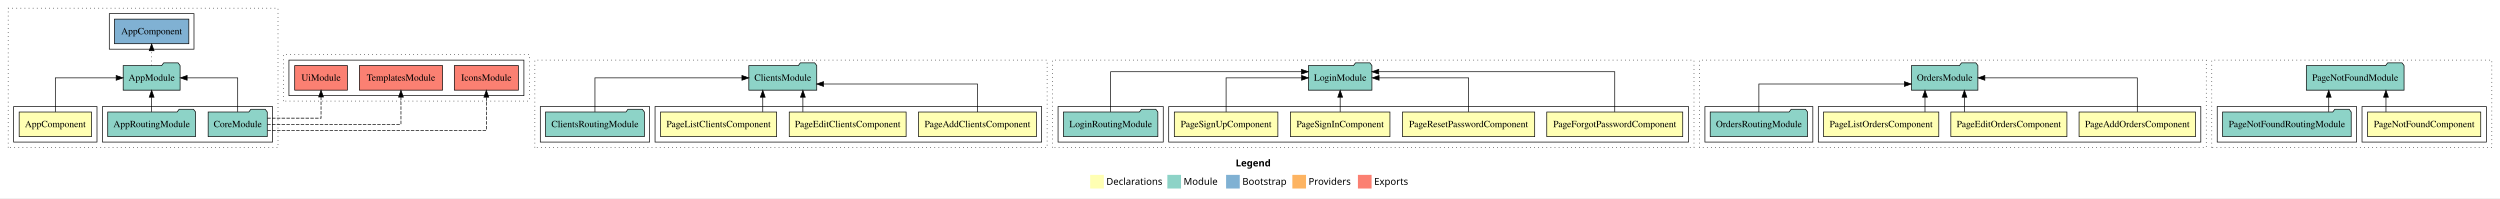
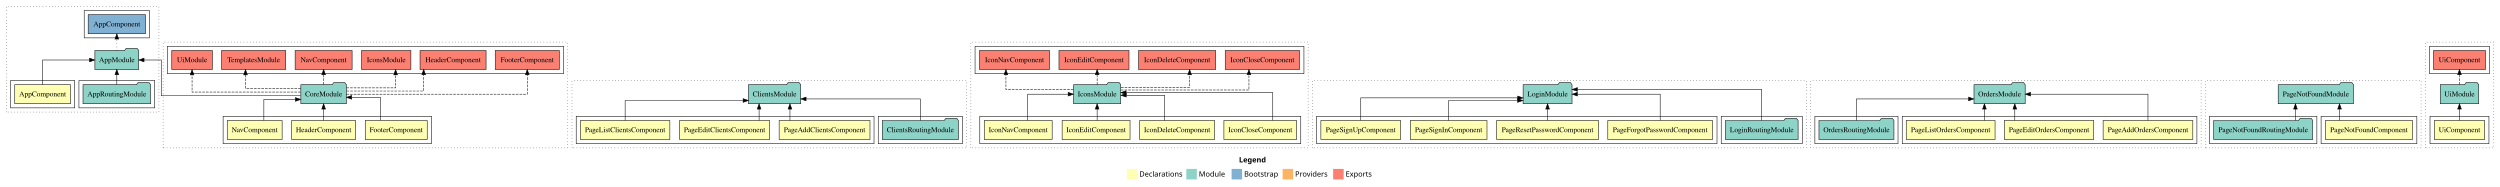
- <svg xmlns="http://www.w3.org/2000/svg" width="3660pt" height="290pt" viewBox="0.00 0.00 3660.00 290.00">
-   <g id="graph0" class="graph" transform="scale(1 1) rotate(0) translate(4 286)">
-     <polygon fill="white" stroke="transparent" points="-4,4 -4,-286 3656,-286 3656,4 -4,4" />
-     <text text-anchor="start" x="1805.01" y="-42.4" font-family="sans-serif" font-weight="bold" font-size="14.00">Legend</text>
-     <polygon fill="#ffffb3" stroke="transparent" points="1592,-10 1592,-30 1612,-30 1612,-10 1592,-10" />
-     <text text-anchor="start" x="1615.63" y="-15.4" font-family="sans-serif" font-size="14.00">  Declarations</text>
-     <polygon fill="#8dd3c7" stroke="transparent" points="1705,-10 1705,-30 1725,-30 1725,-10 1705,-10" />
-     <text text-anchor="start" x="1728.73" y="-15.4" font-family="sans-serif" font-size="14.00">  Module</text>
-     <polygon fill="#80b1d3" stroke="transparent" points="1791,-10 1791,-30 1811,-30 1811,-10 1791,-10" />
-     <text text-anchor="start" x="1814.78" y="-15.4" font-family="sans-serif" font-size="14.00">  Bootstrap</text>
-     <polygon fill="#fdb462" stroke="transparent" points="1888,-10 1888,-30 1908,-30 1908,-10 1888,-10" />
-     <text text-anchor="start" x="1911.67" y="-15.4" font-family="sans-serif" font-size="14.00">  Providers</text>
-     <polygon fill="#fb8072" stroke="transparent" points="1984,-10 1984,-30 2004,-30 2004,-10 1984,-10" />
-     <text text-anchor="start" x="2007.73" y="-15.4" font-family="sans-serif" font-size="14.00">  Exports</text>
+ <svg xmlns="http://www.w3.org/2000/svg" width="4751pt" height="355pt" viewBox="0.00 0.00 4751.00 355.00">
+   <g id="graph0" class="graph" transform="scale(1 1) rotate(0) translate(4 351)">
+     <polygon fill="white" stroke="transparent" points="-4,4 -4,-351 4747,-351 4747,4 -4,4" />
+     <text text-anchor="start" x="2350.51" y="-42.4" font-family="sans-serif" font-weight="bold" font-size="14.00">Legend</text>
+     <polygon fill="#ffffb3" stroke="transparent" points="2137.5,-10 2137.5,-30 2157.5,-30 2157.5,-10 2137.5,-10" />
+     <text text-anchor="start" x="2161.13" y="-15.4" font-family="sans-serif" font-size="14.00">  Declarations</text>
+     <polygon fill="#8dd3c7" stroke="transparent" points="2250.5,-10 2250.5,-30 2270.5,-30 2270.5,-10 2250.5,-10" />
+     <text text-anchor="start" x="2274.23" y="-15.4" font-family="sans-serif" font-size="14.00">  Module</text>
+     <polygon fill="#80b1d3" stroke="transparent" points="2336.5,-10 2336.5,-30 2356.5,-30 2356.5,-10 2336.5,-10" />
+     <text text-anchor="start" x="2360.28" y="-15.4" font-family="sans-serif" font-size="14.00">  Bootstrap</text>
+     <polygon fill="#fdb462" stroke="transparent" points="2433.5,-10 2433.5,-30 2453.5,-30 2453.5,-10 2433.5,-10" />
+     <text text-anchor="start" x="2457.17" y="-15.4" font-family="sans-serif" font-size="14.00">  Providers</text>
+     <polygon fill="#fb8072" stroke="transparent" points="2529.5,-10 2529.5,-30 2549.5,-30 2549.5,-10 2529.5,-10" />
+     <text text-anchor="start" x="2553.23" y="-15.4" font-family="sans-serif" font-size="14.00">  Exports</text>
+     <g id="clust29" class="cluster">
+       <polygon fill="none" stroke="black" stroke-dasharray="1,5" points="306,-70 306,-271 1075,-271 1075,-70 306,-70" />
+     </g>
+     <g id="clust30" class="cluster">
+       <polygon fill="none" stroke="black" points="420,-78 420,-130 816,-130 816,-78 420,-78" />
+     </g>
+     <g id="clust35" class="cluster">
+       <polygon fill="none" stroke="black" points="314,-211 314,-263 1067,-263 1067,-211 314,-211" />
+     </g>
+     <g id="clust14" class="cluster">
+       <polygon fill="none" stroke="black" stroke-dasharray="1,5" points="1083,-70 1083,-198 1833,-198 1833,-70 1083,-70" />
+     </g>
+     <g id="clust19" class="cluster">
+       <polygon fill="none" stroke="black" points="1665,-78 1665,-130 1825,-130 1825,-78 1665,-78" />
+     </g>
+     <g id="clust15" class="cluster">
+       <polygon fill="none" stroke="black" points="1091,-78 1091,-130 1657,-130 1657,-78 1091,-78" />
+     </g>
+     <g id="clust38" class="cluster">
+       <polygon fill="none" stroke="black" stroke-dasharray="1,5" points="1841,-70 1841,-271 2482,-271 2482,-70 1841,-70" />
+     </g>
+     <g id="clust39" class="cluster">
+       <polygon fill="none" stroke="black" points="1858,-78 1858,-130 2468,-130 2468,-78 1858,-78" />
+     </g>
+     <g id="clust45" class="cluster">
+       <polygon fill="none" stroke="black" points="1849,-211 1849,-263 2474,-263 2474,-211 1849,-211" />
+     </g>
+     <g id="clust48" class="cluster">
+       <polygon fill="none" stroke="black" stroke-dasharray="1,5" points="2490,-70 2490,-198 3429,-198 3429,-70 2490,-70" />
+     </g>
+     <g id="clust54" class="cluster">
+       <polygon fill="none" stroke="black" points="3267,-78 3267,-130 3421,-130 3421,-78 3267,-78" />
+     </g>
+     <g id="clust49" class="cluster">
+       <polygon fill="none" stroke="black" points="2498,-78 2498,-130 3259,-130 3259,-78 2498,-78" />
+     </g>
    <g id="clust1" class="cluster">
-       <polygon fill="none" stroke="black" stroke-dasharray="1,5" points="8,-70 8,-274 403,-274 403,-70 8,-70" />
+       <polygon fill="none" stroke="black" stroke-dasharray="1,5" points="8,-138 8,-339 298,-339 298,-138 8,-138" />
+     </g>
+     <g id="clust4" class="cluster">
+       <polygon fill="none" stroke="black" points="146,-146 146,-198 290,-198 290,-146 146,-146" />
    </g>
    <g id="clust2" class="cluster">
-       <polygon fill="none" stroke="black" points="16,-78 16,-130 138,-130 138,-78 16,-78" />
-     </g>
-     <g id="clust4" class="cluster">
-       <polygon fill="none" stroke="black" points="146,-78 146,-130 395,-130 395,-78 146,-78" />
+       <polygon fill="none" stroke="black" points="16,-146 16,-198 138,-198 138,-146 16,-146" />
    </g>
    <g id="clust6" class="cluster">
-       <polygon fill="none" stroke="black" points="156,-214 156,-266 280,-266 280,-214 156,-214" />
-     </g>
-     <g id="clust14" class="cluster">
-       <polygon fill="none" stroke="black" stroke-dasharray="1,5" points="779,-70 779,-198 1529,-198 1529,-70 779,-70" />
-     </g>
-     <g id="clust15" class="cluster">
-       <polygon fill="none" stroke="black" points="955,-78 955,-130 1521,-130 1521,-78 955,-78" />
-     </g>
-     <g id="clust19" class="cluster">
-       <polygon fill="none" stroke="black" points="787,-78 787,-130 947,-130 947,-78 787,-78" />
-     </g>
-     <g id="clust29" class="cluster">
-       <polygon fill="none" stroke="black" stroke-dasharray="1,5" points="411,-138 411,-206 771,-206 771,-138 411,-138" />
-     </g>
-     <g id="clust32" class="cluster">
-       <polygon fill="none" stroke="black" points="419,-146 419,-198 763,-198 763,-146 419,-146" />
-     </g>
-     <g id="clust41" class="cluster">
-       <polygon fill="none" stroke="black" stroke-dasharray="1,5" points="1537,-70 1537,-198 2476,-198 2476,-70 1537,-70" />
-     </g>
-     <g id="clust42" class="cluster">
-       <polygon fill="none" stroke="black" points="1707,-78 1707,-130 2468,-130 2468,-78 1707,-78" />
-     </g>
-     <g id="clust47" class="cluster">
-       <polygon fill="none" stroke="black" points="1545,-78 1545,-130 1699,-130 1699,-78 1545,-78" />
-     </g>
-     <g id="clust57" class="cluster">
-       <polygon fill="none" stroke="black" stroke-dasharray="1,5" points="2484,-70 2484,-198 3226,-198 3226,-70 2484,-70" />
-     </g>
-     <g id="clust58" class="cluster">
-       <polygon fill="none" stroke="black" points="2658,-78 2658,-130 3218,-130 3218,-78 2658,-78" />
-     </g>
-     <g id="clust62" class="cluster">
-       <polygon fill="none" stroke="black" points="2492,-78 2492,-130 2650,-130 2650,-78 2492,-78" />
-     </g>
-     <g id="clust72" class="cluster">
-       <polygon fill="none" stroke="black" stroke-dasharray="1,5" points="3234,-70 3234,-198 3644,-198 3644,-70 3234,-70" />
-     </g>
-     <g id="clust73" class="cluster">
-       <polygon fill="none" stroke="black" points="3454,-78 3454,-130 3636,-130 3636,-78 3454,-78" />
-     </g>
-     <g id="clust75" class="cluster">
-       <polygon fill="none" stroke="black" points="3242,-78 3242,-130 3446,-130 3446,-78 3242,-78" />
+       <polygon fill="none" stroke="black" points="156,-279 156,-331 280,-331 280,-279 156,-279" />
+     </g>
+     <g id="clust64" class="cluster">
+       <polygon fill="none" stroke="black" stroke-dasharray="1,5" points="3437,-70 3437,-198 4179,-198 4179,-70 3437,-70" />
+     </g>
+     <g id="clust65" class="cluster">
+       <polygon fill="none" stroke="black" points="3611,-78 3611,-130 4171,-130 4171,-78 3611,-78" />
+     </g>
+     <g id="clust69" class="cluster">
+       <polygon fill="none" stroke="black" points="3445,-78 3445,-130 3603,-130 3603,-78 3445,-78" />
+     </g>
+     <g id="clust79" class="cluster">
+       <polygon fill="none" stroke="black" stroke-dasharray="1,5" points="4187,-70 4187,-198 4597,-198 4597,-70 4187,-70" />
+     </g>
+     <g id="clust80" class="cluster">
+       <polygon fill="none" stroke="black" points="4407,-78 4407,-130 4589,-130 4589,-78 4407,-78" />
+     </g>
+     <g id="clust82" class="cluster">
+       <polygon fill="none" stroke="black" points="4195,-78 4195,-130 4399,-130 4399,-78 4195,-78" />
+     </g>
+     <g id="clust104" class="cluster">
+       <polygon fill="none" stroke="black" stroke-dasharray="1,5" points="4605,-70 4605,-271 4735,-271 4735,-70 4605,-70" />
+     </g>
+     <g id="clust108" class="cluster">
+       <polygon fill="none" stroke="black" points="4613,-211 4613,-263 4727,-263 4727,-211 4613,-211" />
+     </g>
+     <g id="clust105" class="cluster">
+       <polygon fill="none" stroke="black" points="4614,-78 4614,-130 4726,-130 4726,-78 4614,-78" />
    </g>
    <g id="node1" class="node">
-       <polygon fill="#ffffb3" stroke="black" points="129.94,-122 24.06,-122 24.06,-86 129.94,-86 129.94,-122" />
-       <text text-anchor="middle" x="77" y="-99.8" font-family="Times,serif" font-size="14.00">AppComponent</text>
+       <polygon fill="#ffffb3" stroke="black" points="129.94,-190 24.06,-190 24.06,-154 129.94,-154 129.94,-190" />
+       <text text-anchor="middle" x="77" y="-167.8" font-family="Times,serif" font-size="14.00">AppComponent</text>
    </g>
    <g id="node2" class="node">
-       <polygon fill="#8dd3c7" stroke="black" points="259.66,-190 256.66,-194 235.66,-194 232.66,-190 176.34,-190 176.34,-154 259.66,-154 259.66,-190" />
-       <text text-anchor="middle" x="218" y="-167.8" font-family="Times,serif" font-size="14.00">AppModule</text>
+       <polygon fill="#8dd3c7" stroke="black" points="259.66,-255 256.66,-259 235.66,-259 232.66,-255 176.34,-255 176.34,-219 259.66,-219 259.66,-255" />
+       <text text-anchor="middle" x="218" y="-232.8" font-family="Times,serif" font-size="14.00">AppModule</text>
    </g>
    <g id="edge1" class="edge">
-       <path fill="none" stroke="black" d="M77,-122.22C77,-142.37 77,-172 77,-172 77,-172 166.08,-172 166.08,-172" />
-       <polygon fill="black" stroke="black" points="166.08,-175.5 176.08,-172 166.08,-168.5 166.08,-175.5" />
+       <path fill="none" stroke="black" d="M77,-190.11C77,-209.34 77,-237 77,-237 77,-237 166.08,-237 166.08,-237" />
+       <polygon fill="black" stroke="black" points="166.08,-240.5 176.08,-237 166.08,-233.5 166.08,-240.5" />
    </g>
    <g id="node5" class="node">
-       <polygon fill="#80b1d3" stroke="black" points="272.44,-258 163.56,-258 163.56,-222 272.44,-222 272.44,-258" />
-       <text text-anchor="middle" x="218" y="-235.8" font-family="Times,serif" font-size="14.00">AppComponent </text>
+       <polygon fill="#80b1d3" stroke="black" points="272.44,-323 163.56,-323 163.56,-287 272.44,-287 272.44,-323" />
+       <text text-anchor="middle" x="218" y="-300.8" font-family="Times,serif" font-size="14.00">AppComponent </text>
    </g>
    <g id="edge4" class="edge">
-       <path fill="none" stroke="black" stroke-dasharray="1,5" d="M218,-190.22C218,-190.22 218,-211.73 218,-211.73" />
-       <polygon fill="black" stroke="black" points="214.5,-211.73 218,-221.73 221.5,-211.73 214.5,-211.73" />
+       <path fill="none" stroke="black" stroke-dasharray="1,5" d="M218,-255.22C218,-255.22 218,-276.73 218,-276.73" />
+       <polygon fill="black" stroke="black" points="214.5,-276.73 218,-286.73 221.5,-276.73 214.5,-276.73" />
    </g>
    <g id="node3" class="node">
-       <polygon fill="#8dd3c7" stroke="black" points="282.27,-122 279.27,-126 258.27,-126 255.27,-122 153.73,-122 153.73,-86 282.27,-86 282.27,-122" />
-       <text text-anchor="middle" x="218" y="-99.8" font-family="Times,serif" font-size="14.00">AppRoutingModule</text>
+       <polygon fill="#8dd3c7" stroke="black" points="282.27,-190 279.27,-194 258.27,-194 255.27,-190 153.73,-190 153.73,-154 282.27,-154 282.27,-190" />
+       <text text-anchor="middle" x="218" y="-167.8" font-family="Times,serif" font-size="14.00">AppRoutingModule</text>
    </g>
    <g id="edge2" class="edge">
-       <path fill="none" stroke="black" d="M218,-122.22C218,-122.22 218,-143.73 218,-143.73" />
-       <polygon fill="black" stroke="black" points="214.5,-143.73 218,-153.73 221.5,-143.73 214.5,-143.73" />
+       <path fill="none" stroke="black" d="M218,-190.11C218,-190.11 218,-208.99 218,-208.99" />
+       <polygon fill="black" stroke="black" points="214.5,-208.99 218,-218.99 221.5,-208.99 214.5,-208.99" />
    </g>
    <g id="node4" class="node">
-       <polygon fill="#8dd3c7" stroke="black" points="387.26,-122 384.26,-126 363.26,-126 360.26,-122 300.74,-122 300.74,-86 387.26,-86 387.26,-122" />
-       <text text-anchor="middle" x="344" y="-99.8" font-family="Times,serif" font-size="14.00">CoreModule</text>
+       <polygon fill="#8dd3c7" stroke="black" points="654.26,-190 651.26,-194 630.26,-194 627.26,-190 567.74,-190 567.74,-154 654.26,-154 654.26,-190" />
+       <text text-anchor="middle" x="611" y="-167.8" font-family="Times,serif" font-size="14.00">CoreModule</text>
    </g>
    <g id="edge3" class="edge">
-       <path fill="none" stroke="black" d="M344,-122.22C344,-142.37 344,-172 344,-172 344,-172 269.96,-172 269.96,-172" />
-       <polygon fill="black" stroke="black" points="269.96,-168.5 259.96,-172 269.96,-175.5 269.96,-168.5" />
+       <path fill="none" stroke="black" d="M567.44,-169C482.39,-169 302.43,-169 302.43,-169 302.43,-169 302.43,-237 302.43,-237 302.43,-237 269.72,-237 269.72,-237" />
+       <polygon fill="black" stroke="black" points="269.72,-233.5 259.72,-237 269.72,-240.5 269.72,-233.5" />
+     </g>
+     <g id="node14" class="node">
+       <polygon fill="#fb8072" stroke="black" points="1058.88,-255 937.12,-255 937.12,-219 1058.88,-219 1058.88,-255" />
+       <text text-anchor="middle" x="998" y="-232.8" font-family="Times,serif" font-size="14.00">FooterComponent </text>
+     </g>
+     <g id="edge12" class="edge">
+       <path fill="none" stroke="black" stroke-dasharray="5,2" d="M654.27,-172C755.25,-172 998,-172 998,-172 998,-172 998,-208.89 998,-208.89" />
+       <polygon fill="black" stroke="black" points="994.5,-208.89 998,-218.89 1001.5,-208.89 994.5,-208.89" />
+     </g>
+     <g id="node15" class="node">
+       <polygon fill="#fb8072" stroke="black" points="919.74,-255 794.26,-255 794.26,-219 919.74,-219 919.74,-255" />
+       <text text-anchor="middle" x="857" y="-232.8" font-family="Times,serif" font-size="14.00">HeaderComponent </text>
+     </g>
+     <g id="edge13" class="edge">
+       <path fill="none" stroke="black" stroke-dasharray="5,2" d="M654.63,-178C710.77,-178 801.16,-178 801.16,-178 801.16,-178 801.16,-208.98 801.16,-208.98" />
+       <polygon fill="black" stroke="black" points="797.66,-208.98 801.16,-218.98 804.66,-208.98 797.66,-208.98" />
+     </g>
+     <g id="node16" class="node">
+       <polygon fill="#fb8072" stroke="black" points="776.87,-255 683.13,-255 683.13,-219 776.87,-219 776.87,-255" />
+       <text text-anchor="middle" x="730" y="-232.8" font-family="Times,serif" font-size="14.00">IconsModule </text>
+     </g>
+     <g id="edge14" class="edge">
+       <path fill="none" stroke="black" stroke-dasharray="5,2" d="M654.29,-184C694.37,-184 747.81,-184 747.81,-184 747.81,-184 747.81,-208.76 747.81,-208.76" />
+       <polygon fill="black" stroke="black" points="744.31,-208.76 747.81,-218.76 751.31,-208.76 744.31,-208.76" />
+     </g>
+     <g id="node17" class="node">
+       <polygon fill="#fb8072" stroke="black" points="665.15,-255 556.85,-255 556.85,-219 665.15,-219 665.15,-255" />
+       <text text-anchor="middle" x="611" y="-232.8" font-family="Times,serif" font-size="14.00">NavComponent </text>
+     </g>
+     <g id="edge15" class="edge">
+       <path fill="none" stroke="black" stroke-dasharray="5,2" d="M611,-190.11C611,-190.11 611,-208.99 611,-208.99" />
+       <polygon fill="black" stroke="black" points="607.5,-208.99 611,-218.99 614.5,-208.99 607.5,-208.99" />
+     </g>
+     <g id="node18" class="node">
+       <polygon fill="#fb8072" stroke="black" points="538.86,-255 417.14,-255 417.14,-219 538.86,-219 538.86,-255" />
+       <text text-anchor="middle" x="478" y="-232.8" font-family="Times,serif" font-size="14.00">TemplatesModule </text>
+     </g>
+     <g id="edge16" class="edge">
+       <path fill="none" stroke="black" stroke-dasharray="5,2" d="M567.67,-183C523.85,-183 462.56,-183 462.56,-183 462.56,-183 462.56,-208.72 462.56,-208.72" />
+       <polygon fill="black" stroke="black" points="459.06,-208.72 462.56,-218.72 466.06,-208.72 459.06,-208.72" />
+     </g>
+     <g id="node19" class="node">
+       <polygon fill="#fb8072" stroke="black" points="399.55,-255 322.45,-255 322.45,-219 399.55,-219 399.55,-255" />
+       <text text-anchor="middle" x="361" y="-232.8" font-family="Times,serif" font-size="14.00">UiModule </text>
+     </g>
+     <g id="edge17" class="edge">
+       <path fill="none" stroke="black" stroke-dasharray="5,2" d="M567.45,-176C495.83,-176 361,-176 361,-176 361,-176 361,-208.7 361,-208.7" />
+       <polygon fill="black" stroke="black" points="357.5,-208.7 361,-218.7 364.5,-208.7 357.5,-208.7" />
+     </g>
+     <g id="node6" class="node">
+       <polygon fill="#ffffb3" stroke="black" points="1649.32,-122 1476.68,-122 1476.68,-86 1649.32,-86 1649.32,-122" />
+       <text text-anchor="middle" x="1563" y="-99.8" font-family="Times,serif" font-size="14.00">PageAddClientsComponent</text>
+     </g>
+     <g id="node9" class="node">
+       <polygon fill="#8dd3c7" stroke="black" points="1517.72,-190 1514.72,-194 1493.72,-194 1490.72,-190 1418.28,-190 1418.28,-154 1517.72,-154 1517.72,-190" />
+       <text text-anchor="middle" x="1468" y="-167.8" font-family="Times,serif" font-size="14.00">ClientsModule</text>
+     </g>
+     <g id="edge5" class="edge">
+       <path fill="none" stroke="black" d="M1497.22,-122.22C1497.22,-122.22 1497.22,-143.73 1497.22,-143.73" />
+       <polygon fill="black" stroke="black" points="1493.72,-143.73 1497.22,-153.73 1500.72,-143.73 1493.72,-143.73" />
+     </g>
+     <g id="node7" class="node">
+       <polygon fill="#ffffb3" stroke="black" points="1458.55,-122 1287.45,-122 1287.45,-86 1458.55,-86 1458.55,-122" />
+       <text text-anchor="middle" x="1373" y="-99.8" font-family="Times,serif" font-size="14.00">PageEditClientsComponent</text>
+     </g>
+     <g id="edge6" class="edge">
+       <path fill="none" stroke="black" d="M1438.58,-122.22C1438.58,-122.22 1438.58,-143.73 1438.58,-143.73" />
+       <polygon fill="black" stroke="black" points="1435.08,-143.73 1438.58,-153.73 1442.08,-143.73 1435.08,-143.73" />
+     </g>
+     <g id="node8" class="node">
+       <polygon fill="#ffffb3" stroke="black" points="1268.99,-122 1099.01,-122 1099.01,-86 1268.99,-86 1268.99,-122" />
+       <text text-anchor="middle" x="1184" y="-99.8" font-family="Times,serif" font-size="14.00">PageListClientsComponent</text>
+     </g>
+     <g id="edge7" class="edge">
+       <path fill="none" stroke="black" d="M1184,-122.03C1184,-138.4 1184,-160 1184,-160 1184,-160 1408.21,-160 1408.21,-160" />
+       <polygon fill="black" stroke="black" points="1408.21,-163.5 1418.21,-160 1408.21,-156.5 1408.21,-163.5" />
+     </g>
+     <g id="node10" class="node">
+       <polygon fill="#8dd3c7" stroke="black" points="1817.34,-122 1814.34,-126 1793.34,-126 1790.34,-122 1672.66,-122 1672.66,-86 1817.34,-86 1817.34,-122" />
+       <text text-anchor="middle" x="1745" y="-99.8" font-family="Times,serif" font-size="14.00">ClientsRoutingModule</text>
+     </g>
+     <g id="edge8" class="edge">
+       <path fill="none" stroke="black" d="M1745,-122.02C1745,-139.37 1745,-163 1745,-163 1745,-163 1527.84,-163 1527.84,-163" />
+       <polygon fill="black" stroke="black" points="1527.84,-159.5 1517.84,-163 1527.84,-166.5 1527.84,-159.5" />
    </g>
    <g id="node11" class="node">
-       <polygon fill="#fb8072" stroke="black" points="754.87,-190 661.13,-190 661.13,-154 754.87,-154 754.87,-190" />
-       <text text-anchor="middle" x="708" y="-167.8" font-family="Times,serif" font-size="14.00">IconsModule </text>
+       <polygon fill="#ffffb3" stroke="black" points="807.88,-122 690.12,-122 690.12,-86 807.88,-86 807.88,-122" />
+       <text text-anchor="middle" x="749" y="-99.8" font-family="Times,serif" font-size="14.00">FooterComponent</text>
    </g>
    <g id="edge9" class="edge">
-       <path fill="none" stroke="black" stroke-dasharray="5,2" d="M387.55,-95C484.16,-95 708,-95 708,-95 708,-95 708,-143.75 708,-143.75" />
-       <polygon fill="black" stroke="black" points="704.5,-143.75 708,-153.75 711.5,-143.75 704.5,-143.75" />
+       <path fill="none" stroke="black" d="M718.93,-122.27C718.93,-140.56 718.93,-166 718.93,-166 718.93,-166 664.28,-166 664.28,-166" />
+       <polygon fill="black" stroke="black" points="664.28,-162.5 654.28,-166 664.28,-169.5 664.28,-162.5" />
    </g>
    <g id="node12" class="node">
-       <polygon fill="#fb8072" stroke="black" points="643.86,-190 522.14,-190 522.14,-154 643.86,-154 643.86,-190" />
-       <text text-anchor="middle" x="583" y="-167.8" font-family="Times,serif" font-size="14.00">TemplatesModule </text>
+       <polygon fill="#ffffb3" stroke="black" points="671.74,-122 550.26,-122 550.26,-86 671.74,-86 671.74,-122" />
+       <text text-anchor="middle" x="611" y="-99.8" font-family="Times,serif" font-size="14.00">HeaderComponent</text>
    </g>
    <g id="edge10" class="edge">
-       <path fill="none" stroke="black" stroke-dasharray="5,2" d="M387.28,-104C456.15,-104 583,-104 583,-104 583,-104 583,-143.78 583,-143.78" />
-       <polygon fill="black" stroke="black" points="579.5,-143.78 583,-153.78 586.5,-143.78 579.5,-143.78" />
+       <path fill="none" stroke="black" d="M611,-122.22C611,-122.22 611,-143.73 611,-143.73" />
+       <polygon fill="black" stroke="black" points="607.5,-143.73 611,-153.73 614.5,-143.73 607.5,-143.73" />
    </g>
    <g id="node13" class="node">
-       <polygon fill="#fb8072" stroke="black" points="504.55,-190 427.45,-190 427.45,-154 504.55,-154 504.55,-190" />
-       <text text-anchor="middle" x="466" y="-167.8" font-family="Times,serif" font-size="14.00">UiModule </text>
+       <polygon fill="#ffffb3" stroke="black" points="532.15,-122 427.85,-122 427.85,-86 532.15,-86 532.15,-122" />
+       <text text-anchor="middle" x="480" y="-99.8" font-family="Times,serif" font-size="14.00">NavComponent</text>
    </g>
    <g id="edge11" class="edge">
-       <path fill="none" stroke="black" stroke-dasharray="5,2" d="M387.36,-113C422.42,-113 466,-113 466,-113 466,-113 466,-143.98 466,-143.98" />
-       <polygon fill="black" stroke="black" points="462.5,-143.98 466,-153.98 469.5,-143.98 462.5,-143.98" />
-     </g>
-     <g id="node6" class="node">
-       <polygon fill="#ffffb3" stroke="black" points="1513.32,-122 1340.68,-122 1340.68,-86 1513.32,-86 1513.32,-122" />
-       <text text-anchor="middle" x="1427" y="-99.8" font-family="Times,serif" font-size="14.00">PageAddClientsComponent</text>
-     </g>
-     <g id="node9" class="node">
-       <polygon fill="#8dd3c7" stroke="black" points="1191.72,-190 1188.72,-194 1167.72,-194 1164.72,-190 1092.28,-190 1092.28,-154 1191.72,-154 1191.72,-190" />
-       <text text-anchor="middle" x="1142" y="-167.8" font-family="Times,serif" font-size="14.00">ClientsModule</text>
-     </g>
-     <g id="edge5" class="edge">
-       <path fill="none" stroke="black" d="M1427,-122.02C1427,-139.37 1427,-163 1427,-163 1427,-163 1201.64,-163 1201.64,-163" />
-       <polygon fill="black" stroke="black" points="1201.64,-159.5 1191.64,-163 1201.64,-166.5 1201.64,-159.5" />
-     </g>
-     <g id="node7" class="node">
-       <polygon fill="#ffffb3" stroke="black" points="1322.55,-122 1151.45,-122 1151.45,-86 1322.55,-86 1322.55,-122" />
-       <text text-anchor="middle" x="1237" y="-99.8" font-family="Times,serif" font-size="14.00">PageEditClientsComponent</text>
-     </g>
-     <g id="edge6" class="edge">
-       <path fill="none" stroke="black" d="M1171.42,-122.22C1171.42,-122.22 1171.42,-143.73 1171.42,-143.73" />
-       <polygon fill="black" stroke="black" points="1167.92,-143.73 1171.42,-153.73 1174.92,-143.73 1167.92,-143.73" />
-     </g>
-     <g id="node8" class="node">
-       <polygon fill="#ffffb3" stroke="black" points="1132.99,-122 963.01,-122 963.01,-86 1132.99,-86 1132.99,-122" />
-       <text text-anchor="middle" x="1048" y="-99.8" font-family="Times,serif" font-size="14.00">PageListClientsComponent</text>
-     </g>
-     <g id="edge7" class="edge">
-       <path fill="none" stroke="black" d="M1112.69,-122.22C1112.69,-122.22 1112.69,-143.73 1112.69,-143.73" />
-       <polygon fill="black" stroke="black" points="1109.19,-143.73 1112.69,-153.73 1116.19,-143.73 1109.19,-143.73" />
-     </g>
-     <g id="node10" class="node">
-       <polygon fill="#8dd3c7" stroke="black" points="939.34,-122 936.34,-126 915.34,-126 912.34,-122 794.66,-122 794.66,-86 939.34,-86 939.34,-122" />
-       <text text-anchor="middle" x="867" y="-99.8" font-family="Times,serif" font-size="14.00">ClientsRoutingModule</text>
-     </g>
-     <g id="edge8" class="edge">
-       <path fill="none" stroke="black" d="M867,-122.22C867,-142.37 867,-172 867,-172 867,-172 1082.2,-172 1082.2,-172" />
-       <polygon fill="black" stroke="black" points="1082.2,-175.5 1092.2,-172 1082.2,-168.5 1082.2,-175.5" />
-     </g>
-     <g id="node14" class="node">
-       <polygon fill="#ffffb3" stroke="black" points="2459.53,-122 2260.47,-122 2260.47,-86 2459.53,-86 2459.53,-122" />
-       <text text-anchor="middle" x="2360" y="-99.8" font-family="Times,serif" font-size="14.00">PageForgotPasswordComponent</text>
-     </g>
-     <g id="node18" class="node">
-       <polygon fill="#8dd3c7" stroke="black" points="2004.49,-190 2001.49,-194 1980.49,-194 1977.49,-190 1911.51,-190 1911.51,-154 2004.49,-154 2004.49,-190" />
-       <text text-anchor="middle" x="1958" y="-167.8" font-family="Times,serif" font-size="14.00">LoginModule</text>
-     </g>
-     <g id="edge12" class="edge">
-       <path fill="none" stroke="black" d="M2360,-122.25C2360,-145.02 2360,-181 2360,-181 2360,-181 2014.51,-181 2014.51,-181" />
-       <polygon fill="black" stroke="black" points="2014.51,-177.5 2004.51,-181 2014.51,-184.5 2014.51,-177.5" />
-     </g>
-     <g id="node15" class="node">
-       <polygon fill="#ffffb3" stroke="black" points="2242.8,-122 2049.2,-122 2049.2,-86 2242.8,-86 2242.8,-122" />
-       <text text-anchor="middle" x="2146" y="-99.8" font-family="Times,serif" font-size="14.00">PageResetPasswordComponent</text>
-     </g>
-     <g id="edge13" class="edge">
-       <path fill="none" stroke="black" d="M2146,-122.22C2146,-142.37 2146,-172 2146,-172 2146,-172 2014.96,-172 2014.96,-172" />
-       <polygon fill="black" stroke="black" points="2014.96,-168.5 2004.96,-172 2014.96,-175.5 2014.96,-168.5" />
-     </g>
-     <g id="node16" class="node">
-       <polygon fill="#ffffb3" stroke="black" points="2030.88,-122 1885.12,-122 1885.12,-86 2030.88,-86 2030.88,-122" />
-       <text text-anchor="middle" x="1958" y="-99.8" font-family="Times,serif" font-size="14.00">PageSignInComponent</text>
-     </g>
-     <g id="edge14" class="edge">
-       <path fill="none" stroke="black" d="M1958,-122.22C1958,-122.22 1958,-143.73 1958,-143.73" />
-       <polygon fill="black" stroke="black" points="1954.5,-143.73 1958,-153.73 1961.5,-143.73 1954.5,-143.73" />
-     </g>
-     <g id="node17" class="node">
-       <polygon fill="#ffffb3" stroke="black" points="1866.82,-122 1715.18,-122 1715.18,-86 1866.82,-86 1866.82,-122" />
-       <text text-anchor="middle" x="1791" y="-99.8" font-family="Times,serif" font-size="14.00">PageSignUpComponent</text>
-     </g>
-     <g id="edge15" class="edge">
-       <path fill="none" stroke="black" d="M1791,-122.22C1791,-142.37 1791,-172 1791,-172 1791,-172 1901.48,-172 1901.48,-172" />
-       <polygon fill="black" stroke="black" points="1901.48,-175.5 1911.48,-172 1901.48,-168.5 1901.48,-175.5" />
-     </g>
-     <g id="node19" class="node">
-       <polygon fill="#8dd3c7" stroke="black" points="1691.11,-122 1688.11,-126 1667.11,-126 1664.11,-122 1552.89,-122 1552.89,-86 1691.11,-86 1691.11,-122" />
-       <text text-anchor="middle" x="1622" y="-99.8" font-family="Times,serif" font-size="14.00">LoginRoutingModule</text>
-     </g>
-     <g id="edge16" class="edge">
-       <path fill="none" stroke="black" d="M1622,-122.25C1622,-145.02 1622,-181 1622,-181 1622,-181 1901.28,-181 1901.28,-181" />
-       <polygon fill="black" stroke="black" points="1901.28,-184.5 1911.28,-181 1901.28,-177.5 1901.28,-184.5" />
+       <path fill="none" stroke="black" d="M497.44,-122.03C497.44,-139.06 497.44,-162 497.44,-162 497.44,-162 557.42,-162 557.42,-162" />
+       <polygon fill="black" stroke="black" points="557.42,-165.5 567.42,-162 557.42,-158.5 557.42,-165.5" />
    </g>
    <g id="node20" class="node">
-       <polygon fill="#ffffb3" stroke="black" points="3210.24,-122 3039.76,-122 3039.76,-86 3210.24,-86 3210.24,-122" />
-       <text text-anchor="middle" x="3125" y="-99.8" font-family="Times,serif" font-size="14.00">PageAddOrdersComponent</text>
+       <polygon fill="#ffffb3" stroke="black" points="2460.09,-122 2321.91,-122 2321.91,-86 2460.09,-86 2460.09,-122" />
+       <text text-anchor="middle" x="2391" y="-99.8" font-family="Times,serif" font-size="14.00">IconCloseComponent</text>
+     </g>
+     <g id="node24" class="node">
+       <polygon fill="#8dd3c7" stroke="black" points="2125.87,-190 2122.87,-194 2101.87,-194 2098.87,-190 2036.13,-190 2036.13,-154 2125.87,-154 2125.87,-190" />
+       <text text-anchor="middle" x="2081" y="-167.8" font-family="Times,serif" font-size="14.00">IconsModule</text>
+     </g>
+     <g id="edge18" class="edge">
+       <path fill="none" stroke="black" d="M2414.77,-122.28C2414.77,-143.32 2414.77,-175 2414.77,-175 2414.77,-175 2136.01,-175 2136.01,-175" />
+       <polygon fill="black" stroke="black" points="2136.01,-171.5 2126.01,-175 2136.01,-178.5 2136.01,-171.5" />
+     </g>
+     <g id="node21" class="node">
+       <polygon fill="#ffffb3" stroke="black" points="2304.24,-122 2161.76,-122 2161.76,-86 2304.24,-86 2304.24,-122" />
+       <text text-anchor="middle" x="2233" y="-99.8" font-family="Times,serif" font-size="14.00">IconDeleteComponent</text>
+     </g>
+     <g id="edge19" class="edge">
+       <path fill="none" stroke="black" d="M2209.21,-122.03C2209.21,-141.58 2209.21,-170 2209.21,-170 2209.21,-170 2136.2,-170 2136.2,-170" />
+       <polygon fill="black" stroke="black" points="2136.2,-166.5 2126.2,-170 2136.2,-173.5 2136.2,-166.5" />
+     </g>
+     <g id="node22" class="node">
+       <polygon fill="#ffffb3" stroke="black" points="2143.54,-122 2014.46,-122 2014.46,-86 2143.54,-86 2143.54,-122" />
+       <text text-anchor="middle" x="2079" y="-99.8" font-family="Times,serif" font-size="14.00">IconEditComponent</text>
+     </g>
+     <g id="edge20" class="edge">
+       <path fill="none" stroke="black" d="M2081,-122.22C2081,-122.22 2081,-143.73 2081,-143.73" />
+       <polygon fill="black" stroke="black" points="2077.5,-143.73 2081,-153.73 2084.5,-143.73 2077.5,-143.73" />
    </g>
    <g id="node23" class="node">
-       <polygon fill="#8dd3c7" stroke="black" points="2891.64,-190 2888.64,-194 2867.64,-194 2864.64,-190 2794.36,-190 2794.36,-154 2891.64,-154 2891.64,-190" />
-       <text text-anchor="middle" x="2843" y="-167.8" font-family="Times,serif" font-size="14.00">OrdersModule</text>
-     </g>
-     <g id="edge17" class="edge">
-       <path fill="none" stroke="black" d="M3125,-122.22C3125,-142.37 3125,-172 3125,-172 3125,-172 2901.8,-172 2901.8,-172" />
-       <polygon fill="black" stroke="black" points="2901.8,-168.5 2891.8,-172 2901.8,-175.5 2901.8,-168.5" />
-     </g>
-     <g id="node21" class="node">
-       <polygon fill="#ffffb3" stroke="black" points="3021.97,-122 2852.03,-122 2852.03,-86 3021.97,-86 3021.97,-122" />
-       <text text-anchor="middle" x="2937" y="-99.8" font-family="Times,serif" font-size="14.00">PageEditOrdersComponent</text>
-     </g>
-     <g id="edge18" class="edge">
-       <path fill="none" stroke="black" d="M2871.92,-122.22C2871.92,-122.22 2871.92,-143.73 2871.92,-143.73" />
-       <polygon fill="black" stroke="black" points="2868.42,-143.73 2871.92,-153.73 2875.42,-143.73 2868.42,-143.73" />
-     </g>
-     <g id="node22" class="node">
-       <polygon fill="#ffffb3" stroke="black" points="2834.41,-122 2665.59,-122 2665.59,-86 2834.41,-86 2834.41,-122" />
-       <text text-anchor="middle" x="2750" y="-99.8" font-family="Times,serif" font-size="14.00">PageListOrdersComponent</text>
-     </g>
-     <g id="edge19" class="edge">
-       <path fill="none" stroke="black" d="M2814.19,-122.22C2814.19,-122.22 2814.19,-143.73 2814.19,-143.73" />
-       <polygon fill="black" stroke="black" points="2810.69,-143.73 2814.19,-153.73 2817.69,-143.73 2810.69,-143.73" />
-     </g>
-     <g id="node24" class="node">
-       <polygon fill="#8dd3c7" stroke="black" points="2642.25,-122 2639.25,-126 2618.25,-126 2615.25,-122 2499.75,-122 2499.75,-86 2642.25,-86 2642.25,-122" />
-       <text text-anchor="middle" x="2571" y="-99.8" font-family="Times,serif" font-size="14.00">OrdersRoutingModule</text>
-     </g>
-     <g id="edge20" class="edge">
-       <path fill="none" stroke="black" d="M2571,-122.02C2571,-139.37 2571,-163 2571,-163 2571,-163 2784.06,-163 2784.06,-163" />
-       <polygon fill="black" stroke="black" points="2784.06,-166.5 2794.06,-163 2784.06,-159.5 2784.06,-166.5" />
+       <polygon fill="#ffffb3" stroke="black" points="1995.53,-122 1866.47,-122 1866.47,-86 1995.53,-86 1995.53,-122" />
+       <text text-anchor="middle" x="1931" y="-99.8" font-family="Times,serif" font-size="14.00">IconNavComponent</text>
+     </g>
+     <g id="edge21" class="edge">
+       <path fill="none" stroke="black" d="M1949.09,-122.22C1949.09,-142.37 1949.09,-172 1949.09,-172 1949.09,-172 2025.97,-172 2025.97,-172" />
+       <polygon fill="black" stroke="black" points="2025.97,-175.5 2035.97,-172 2025.97,-168.5 2025.97,-175.5" />
    </g>
    <g id="node25" class="node">
-       <polygon fill="#ffffb3" stroke="black" points="3627.82,-122 3462.18,-122 3462.18,-86 3627.82,-86 3627.82,-122" />
-       <text text-anchor="middle" x="3545" y="-99.8" font-family="Times,serif" font-size="14.00">PageNotFoundComponent</text>
+       <polygon fill="#fb8072" stroke="black" points="2465.59,-255 2324.41,-255 2324.41,-219 2465.59,-219 2465.59,-255" />
+       <text text-anchor="middle" x="2395" y="-232.8" font-family="Times,serif" font-size="14.00">IconCloseComponent </text>
+     </g>
+     <g id="edge22" class="edge">
+       <path fill="none" stroke="black" stroke-dasharray="5,2" d="M2126.08,-180C2207.21,-180 2369.48,-180 2369.48,-180 2369.48,-180 2369.48,-208.96 2369.48,-208.96" />
+       <polygon fill="black" stroke="black" points="2365.98,-208.96 2369.48,-218.96 2372.98,-208.96 2365.98,-208.96" />
    </g>
    <g id="node26" class="node">
-       <polygon fill="#8dd3c7" stroke="black" points="3515.54,-190 3512.54,-194 3491.54,-194 3488.54,-190 3372.46,-190 3372.46,-154 3515.54,-154 3515.54,-190" />
-       <text text-anchor="middle" x="3444" y="-167.8" font-family="Times,serif" font-size="14.00">PageNotFoundModule</text>
-     </g>
-     <g id="edge21" class="edge">
-       <path fill="none" stroke="black" d="M3489.05,-122.22C3489.05,-122.22 3489.05,-143.73 3489.05,-143.73" />
-       <polygon fill="black" stroke="black" points="3485.55,-143.73 3489.05,-153.73 3492.55,-143.73 3485.55,-143.73" />
+       <polygon fill="#fb8072" stroke="black" points="2306.24,-255 2159.76,-255 2159.76,-219 2306.24,-219 2306.24,-255" />
+       <text text-anchor="middle" x="2233" y="-232.8" font-family="Times,serif" font-size="14.00">IconDeleteComponent </text>
+     </g>
+     <g id="edge23" class="edge">
+       <path fill="none" stroke="black" stroke-dasharray="5,2" d="M2126.27,-185C2178.36,-185 2256.79,-185 2256.79,-185 2256.79,-185 2256.79,-208.81 2256.79,-208.81" />
+       <polygon fill="black" stroke="black" points="2253.29,-208.81 2256.79,-218.81 2260.29,-208.81 2253.29,-208.81" />
    </g>
    <g id="node27" class="node">
-       <polygon fill="#8dd3c7" stroke="black" points="3438.16,-122 3435.16,-126 3414.16,-126 3411.16,-122 3249.84,-122 3249.84,-86 3438.16,-86 3438.16,-122" />
-       <text text-anchor="middle" x="3344" y="-99.8" font-family="Times,serif" font-size="14.00">PageNotFoundRoutingModule</text>
-     </g>
-     <g id="edge22" class="edge">
-       <path fill="none" stroke="black" d="M3405.28,-122.22C3405.28,-122.22 3405.28,-143.73 3405.28,-143.73" />
-       <polygon fill="black" stroke="black" points="3401.78,-143.73 3405.28,-153.73 3408.78,-143.73 3401.78,-143.73" />
+       <polygon fill="#fb8072" stroke="black" points="2141.54,-255 2008.46,-255 2008.46,-219 2141.54,-219 2141.54,-255" />
+       <text text-anchor="middle" x="2075" y="-232.8" font-family="Times,serif" font-size="14.00">IconEditComponent </text>
+     </g>
+     <g id="edge24" class="edge">
+       <path fill="none" stroke="black" stroke-dasharray="5,2" d="M2081,-190.11C2081,-190.11 2081,-208.99 2081,-208.99" />
+       <polygon fill="black" stroke="black" points="2077.5,-208.99 2081,-218.99 2084.5,-208.99 2077.5,-208.99" />
+     </g>
+     <g id="node28" class="node">
+       <polygon fill="#fb8072" stroke="black" points="1990.53,-255 1857.47,-255 1857.47,-219 1990.53,-219 1990.53,-255" />
+       <text text-anchor="middle" x="1924" y="-232.8" font-family="Times,serif" font-size="14.00">IconNavComponent </text>
+     </g>
+     <g id="edge25" class="edge">
+       <path fill="none" stroke="black" stroke-dasharray="5,2" d="M2035.91,-181C1984.55,-181 1907.66,-181 1907.66,-181 1907.66,-181 1907.66,-208.97 1907.66,-208.97" />
+       <polygon fill="black" stroke="black" points="1904.16,-208.97 1907.66,-218.97 1911.16,-208.97 1904.16,-208.97" />
+     </g>
+     <g id="node29" class="node">
+       <polygon fill="#ffffb3" stroke="black" points="3250.53,-122 3051.47,-122 3051.47,-86 3250.53,-86 3250.53,-122" />
+       <text text-anchor="middle" x="3151" y="-99.8" font-family="Times,serif" font-size="14.00">PageForgotPasswordComponent</text>
+     </g>
+     <g id="node33" class="node">
+       <polygon fill="#8dd3c7" stroke="black" points="2983.49,-190 2980.49,-194 2959.49,-194 2956.49,-190 2890.51,-190 2890.51,-154 2983.49,-154 2983.49,-190" />
+       <text text-anchor="middle" x="2937" y="-167.8" font-family="Times,serif" font-size="14.00">LoginModule</text>
+     </g>
+     <g id="edge26" class="edge">
+       <path fill="none" stroke="black" d="M3151,-122.22C3151,-142.37 3151,-172 3151,-172 3151,-172 2993.7,-172 2993.7,-172" />
+       <polygon fill="black" stroke="black" points="2993.7,-168.5 2983.7,-172 2993.7,-175.5 2993.7,-168.5" />
+     </g>
+     <g id="node30" class="node">
+       <polygon fill="#ffffb3" stroke="black" points="3033.8,-122 2840.2,-122 2840.2,-86 3033.8,-86 3033.8,-122" />
+       <text text-anchor="middle" x="2937" y="-99.8" font-family="Times,serif" font-size="14.00">PageResetPasswordComponent</text>
+     </g>
+     <g id="edge27" class="edge">
+       <path fill="none" stroke="black" d="M2937,-122.22C2937,-122.22 2937,-143.73 2937,-143.73" />
+       <polygon fill="black" stroke="black" points="2933.5,-143.73 2937,-153.73 2940.5,-143.73 2933.5,-143.73" />
+     </g>
+     <g id="node31" class="node">
+       <polygon fill="#ffffb3" stroke="black" points="2821.88,-122 2676.12,-122 2676.12,-86 2821.88,-86 2821.88,-122" />
+       <text text-anchor="middle" x="2749" y="-99.8" font-family="Times,serif" font-size="14.00">PageSignInComponent</text>
+     </g>
+     <g id="edge28" class="edge">
+       <path fill="none" stroke="black" d="M2749,-122.03C2749,-138.4 2749,-160 2749,-160 2749,-160 2880.04,-160 2880.04,-160" />
+       <polygon fill="black" stroke="black" points="2880.04,-163.5 2890.04,-160 2880.04,-156.5 2880.04,-163.5" />
+     </g>
+     <g id="node32" class="node">
+       <polygon fill="#ffffb3" stroke="black" points="2657.82,-122 2506.18,-122 2506.18,-86 2657.82,-86 2657.82,-122" />
+       <text text-anchor="middle" x="2582" y="-99.8" font-family="Times,serif" font-size="14.00">PageSignUpComponent</text>
+     </g>
+     <g id="edge29" class="edge">
+       <path fill="none" stroke="black" d="M2582,-122.3C2582,-140.27 2582,-165 2582,-165 2582,-165 2880.22,-165 2880.22,-165" />
+       <polygon fill="black" stroke="black" points="2880.22,-168.5 2890.22,-165 2880.22,-161.5 2880.22,-168.5" />
+     </g>
+     <g id="node34" class="node">
+       <polygon fill="#8dd3c7" stroke="black" points="3413.11,-122 3410.11,-126 3389.11,-126 3386.11,-122 3274.89,-122 3274.89,-86 3413.11,-86 3413.11,-122" />
+       <text text-anchor="middle" x="3344" y="-99.8" font-family="Times,serif" font-size="14.00">LoginRoutingModule</text>
+     </g>
+     <g id="edge30" class="edge">
+       <path fill="none" stroke="black" d="M3344,-122.25C3344,-145.02 3344,-181 3344,-181 3344,-181 2993.69,-181 2993.69,-181" />
+       <polygon fill="black" stroke="black" points="2993.69,-177.5 2983.69,-181 2993.69,-184.5 2993.69,-177.5" />
+     </g>
+     <g id="node35" class="node">
+       <polygon fill="#ffffb3" stroke="black" points="4163.24,-122 3992.76,-122 3992.76,-86 4163.24,-86 4163.24,-122" />
+       <text text-anchor="middle" x="4078" y="-99.8" font-family="Times,serif" font-size="14.00">PageAddOrdersComponent</text>
+     </g>
+     <g id="node38" class="node">
+       <polygon fill="#8dd3c7" stroke="black" points="3844.64,-190 3841.64,-194 3820.64,-194 3817.64,-190 3747.36,-190 3747.36,-154 3844.64,-154 3844.64,-190" />
+       <text text-anchor="middle" x="3796" y="-167.8" font-family="Times,serif" font-size="14.00">OrdersModule</text>
+     </g>
+     <g id="edge31" class="edge">
+       <path fill="none" stroke="black" d="M4078,-122.22C4078,-142.37 4078,-172 4078,-172 4078,-172 3854.8,-172 3854.8,-172" />
+       <polygon fill="black" stroke="black" points="3854.8,-168.5 3844.8,-172 3854.8,-175.5 3854.8,-168.5" />
+     </g>
+     <g id="node36" class="node">
+       <polygon fill="#ffffb3" stroke="black" points="3974.97,-122 3805.03,-122 3805.03,-86 3974.97,-86 3974.97,-122" />
+       <text text-anchor="middle" x="3890" y="-99.8" font-family="Times,serif" font-size="14.00">PageEditOrdersComponent</text>
+     </g>
+     <g id="edge32" class="edge">
+       <path fill="none" stroke="black" d="M3824.92,-122.22C3824.92,-122.22 3824.92,-143.73 3824.92,-143.73" />
+       <polygon fill="black" stroke="black" points="3821.42,-143.73 3824.92,-153.73 3828.42,-143.73 3821.42,-143.73" />
+     </g>
+     <g id="node37" class="node">
+       <polygon fill="#ffffb3" stroke="black" points="3787.41,-122 3618.59,-122 3618.59,-86 3787.41,-86 3787.41,-122" />
+       <text text-anchor="middle" x="3703" y="-99.8" font-family="Times,serif" font-size="14.00">PageListOrdersComponent</text>
+     </g>
+     <g id="edge33" class="edge">
+       <path fill="none" stroke="black" d="M3767.19,-122.22C3767.19,-122.22 3767.19,-143.73 3767.19,-143.73" />
+       <polygon fill="black" stroke="black" points="3763.69,-143.73 3767.19,-153.73 3770.69,-143.73 3763.69,-143.73" />
+     </g>
+     <g id="node39" class="node">
+       <polygon fill="#8dd3c7" stroke="black" points="3595.25,-122 3592.25,-126 3571.25,-126 3568.25,-122 3452.75,-122 3452.75,-86 3595.25,-86 3595.25,-122" />
+       <text text-anchor="middle" x="3524" y="-99.8" font-family="Times,serif" font-size="14.00">OrdersRoutingModule</text>
+     </g>
+     <g id="edge34" class="edge">
+       <path fill="none" stroke="black" d="M3524,-122.02C3524,-139.37 3524,-163 3524,-163 3524,-163 3737.06,-163 3737.06,-163" />
+       <polygon fill="black" stroke="black" points="3737.06,-166.5 3747.06,-163 3737.06,-159.5 3737.06,-166.5" />
+     </g>
+     <g id="node40" class="node">
+       <polygon fill="#ffffb3" stroke="black" points="4580.82,-122 4415.18,-122 4415.18,-86 4580.82,-86 4580.82,-122" />
+       <text text-anchor="middle" x="4498" y="-99.8" font-family="Times,serif" font-size="14.00">PageNotFoundComponent</text>
+     </g>
+     <g id="node41" class="node">
+       <polygon fill="#8dd3c7" stroke="black" points="4468.54,-190 4465.54,-194 4444.54,-194 4441.54,-190 4325.46,-190 4325.46,-154 4468.54,-154 4468.54,-190" />
+       <text text-anchor="middle" x="4397" y="-167.8" font-family="Times,serif" font-size="14.00">PageNotFoundModule</text>
+     </g>
+     <g id="edge35" class="edge">
+       <path fill="none" stroke="black" d="M4442.05,-122.22C4442.05,-122.22 4442.05,-143.73 4442.05,-143.73" />
+       <polygon fill="black" stroke="black" points="4438.55,-143.73 4442.05,-153.73 4445.55,-143.73 4438.55,-143.73" />
+     </g>
+     <g id="node42" class="node">
+       <polygon fill="#8dd3c7" stroke="black" points="4391.16,-122 4388.16,-126 4367.16,-126 4364.16,-122 4202.84,-122 4202.84,-86 4391.16,-86 4391.16,-122" />
+       <text text-anchor="middle" x="4297" y="-99.8" font-family="Times,serif" font-size="14.00">PageNotFoundRoutingModule</text>
+     </g>
+     <g id="edge36" class="edge">
+       <path fill="none" stroke="black" d="M4358.28,-122.22C4358.28,-122.22 4358.28,-143.73 4358.28,-143.73" />
+       <polygon fill="black" stroke="black" points="4354.78,-143.73 4358.28,-153.73 4361.78,-143.73 4354.78,-143.73" />
+     </g>
+     <g id="node43" class="node">
+       <polygon fill="#ffffb3" stroke="black" points="4717.83,-122 4622.17,-122 4622.17,-86 4717.83,-86 4717.83,-122" />
+       <text text-anchor="middle" x="4670" y="-99.8" font-family="Times,serif" font-size="14.00">UiComponent</text>
+     </g>
+     <g id="node44" class="node">
+       <polygon fill="#8dd3c7" stroke="black" points="4706.55,-190 4703.55,-194 4682.55,-194 4679.55,-190 4633.45,-190 4633.45,-154 4706.55,-154 4706.55,-190" />
+       <text text-anchor="middle" x="4670" y="-167.8" font-family="Times,serif" font-size="14.00">UiModule</text>
+     </g>
+     <g id="edge37" class="edge">
+       <path fill="none" stroke="black" d="M4670,-122.22C4670,-122.22 4670,-143.73 4670,-143.73" />
+       <polygon fill="black" stroke="black" points="4666.5,-143.73 4670,-153.73 4673.5,-143.73 4666.5,-143.73" />
+     </g>
+     <g id="node45" class="node">
+       <polygon fill="#fb8072" stroke="black" points="4719.33,-255 4620.67,-255 4620.67,-219 4719.33,-219 4719.33,-255" />
+       <text text-anchor="middle" x="4670" y="-232.8" font-family="Times,serif" font-size="14.00">UiComponent </text>
+     </g>
+     <g id="edge38" class="edge">
+       <path fill="none" stroke="black" stroke-dasharray="5,2" d="M4670,-190.11C4670,-190.11 4670,-208.99 4670,-208.99" />
+       <polygon fill="black" stroke="black" points="4666.5,-208.99 4670,-218.99 4673.5,-208.99 4666.5,-208.99" />
    </g>
  </g>
</svg>
